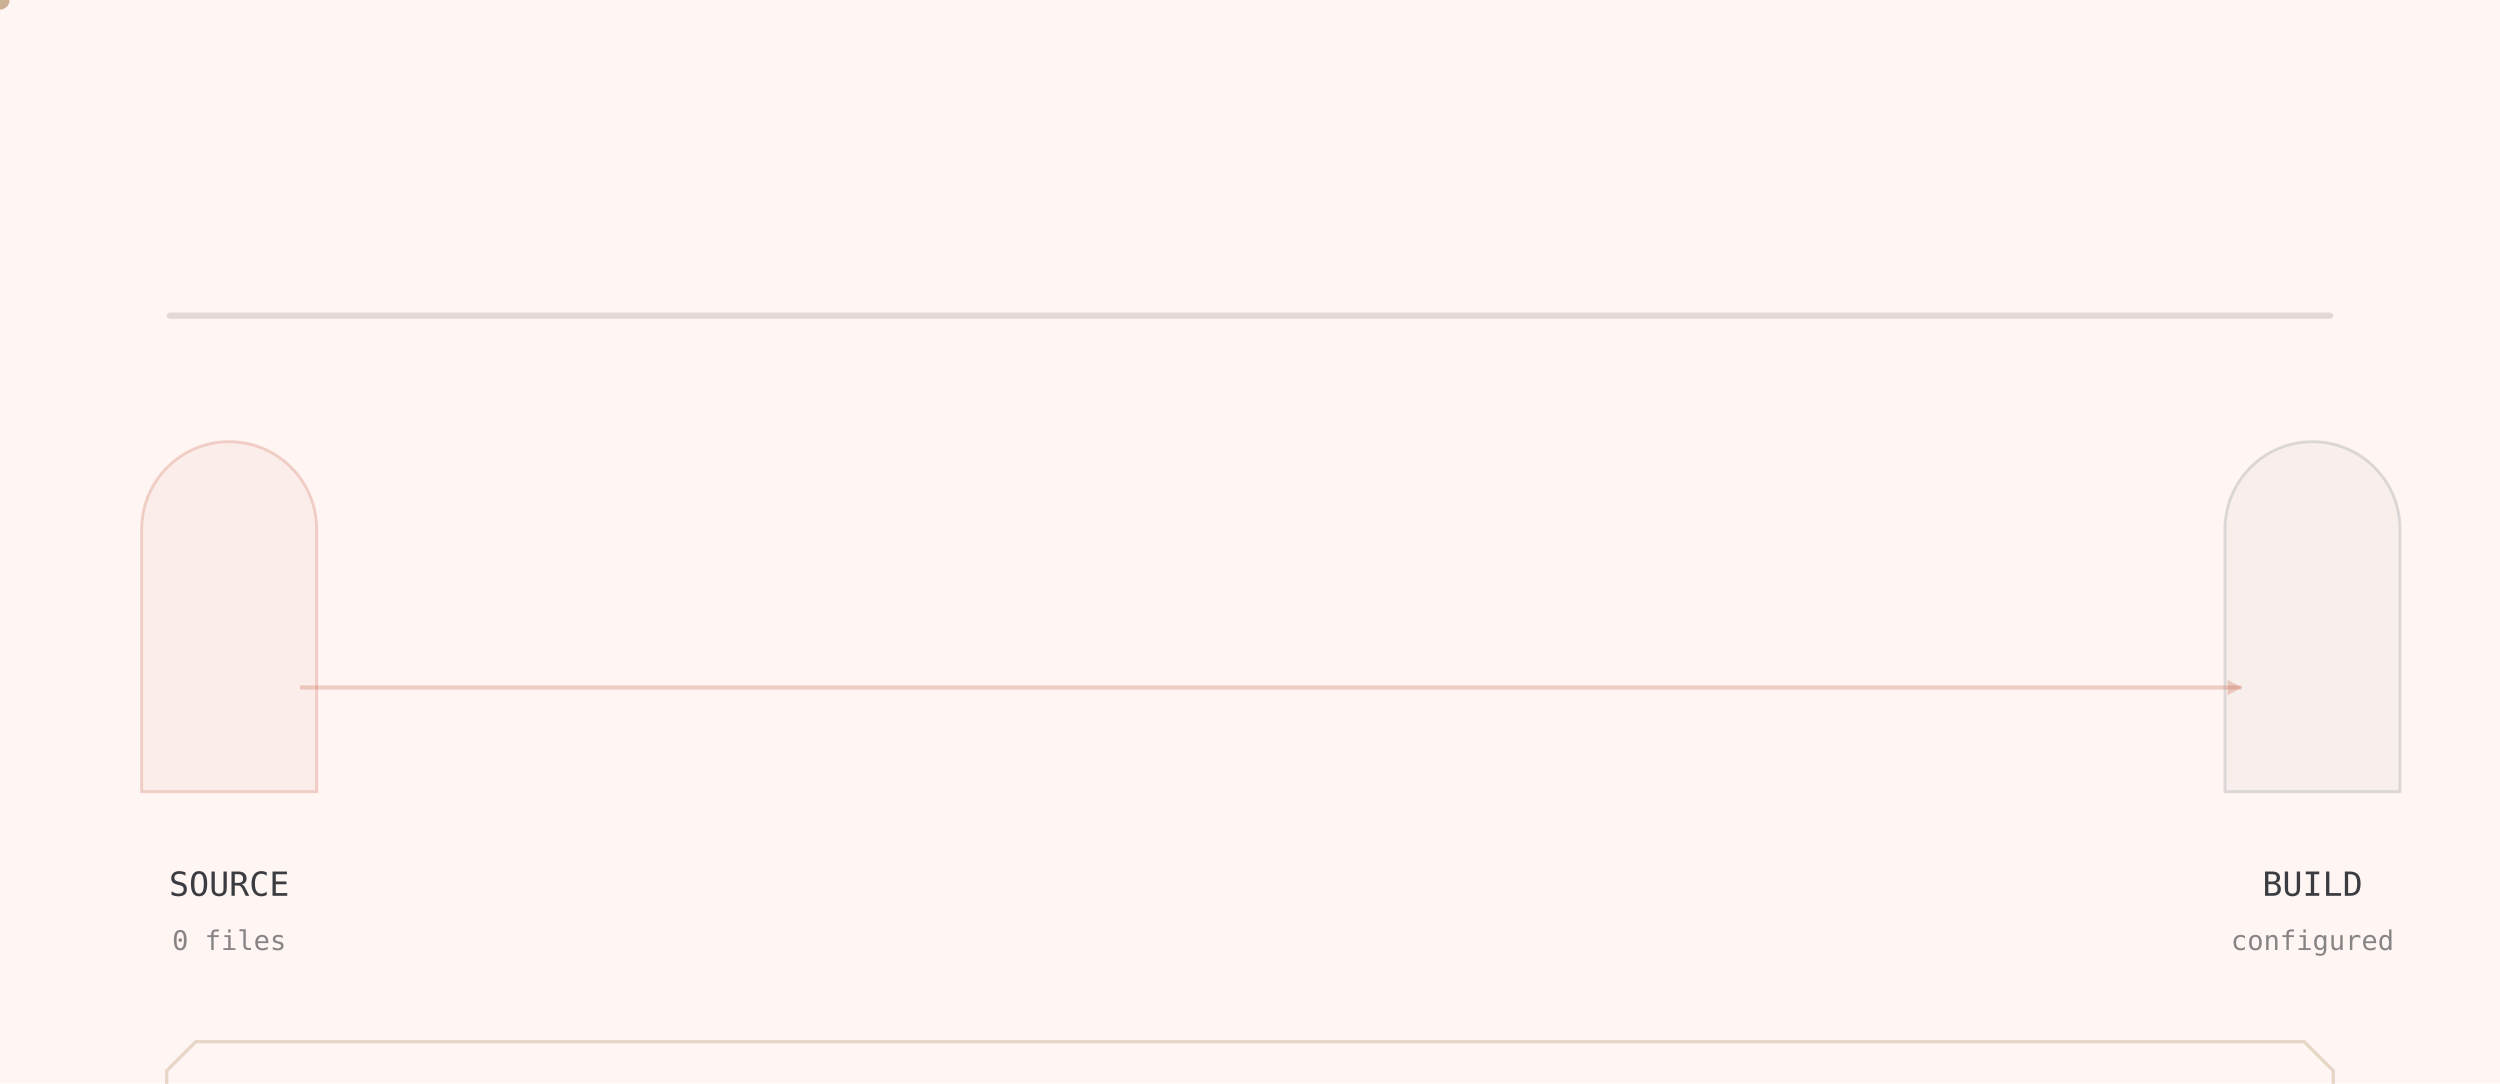
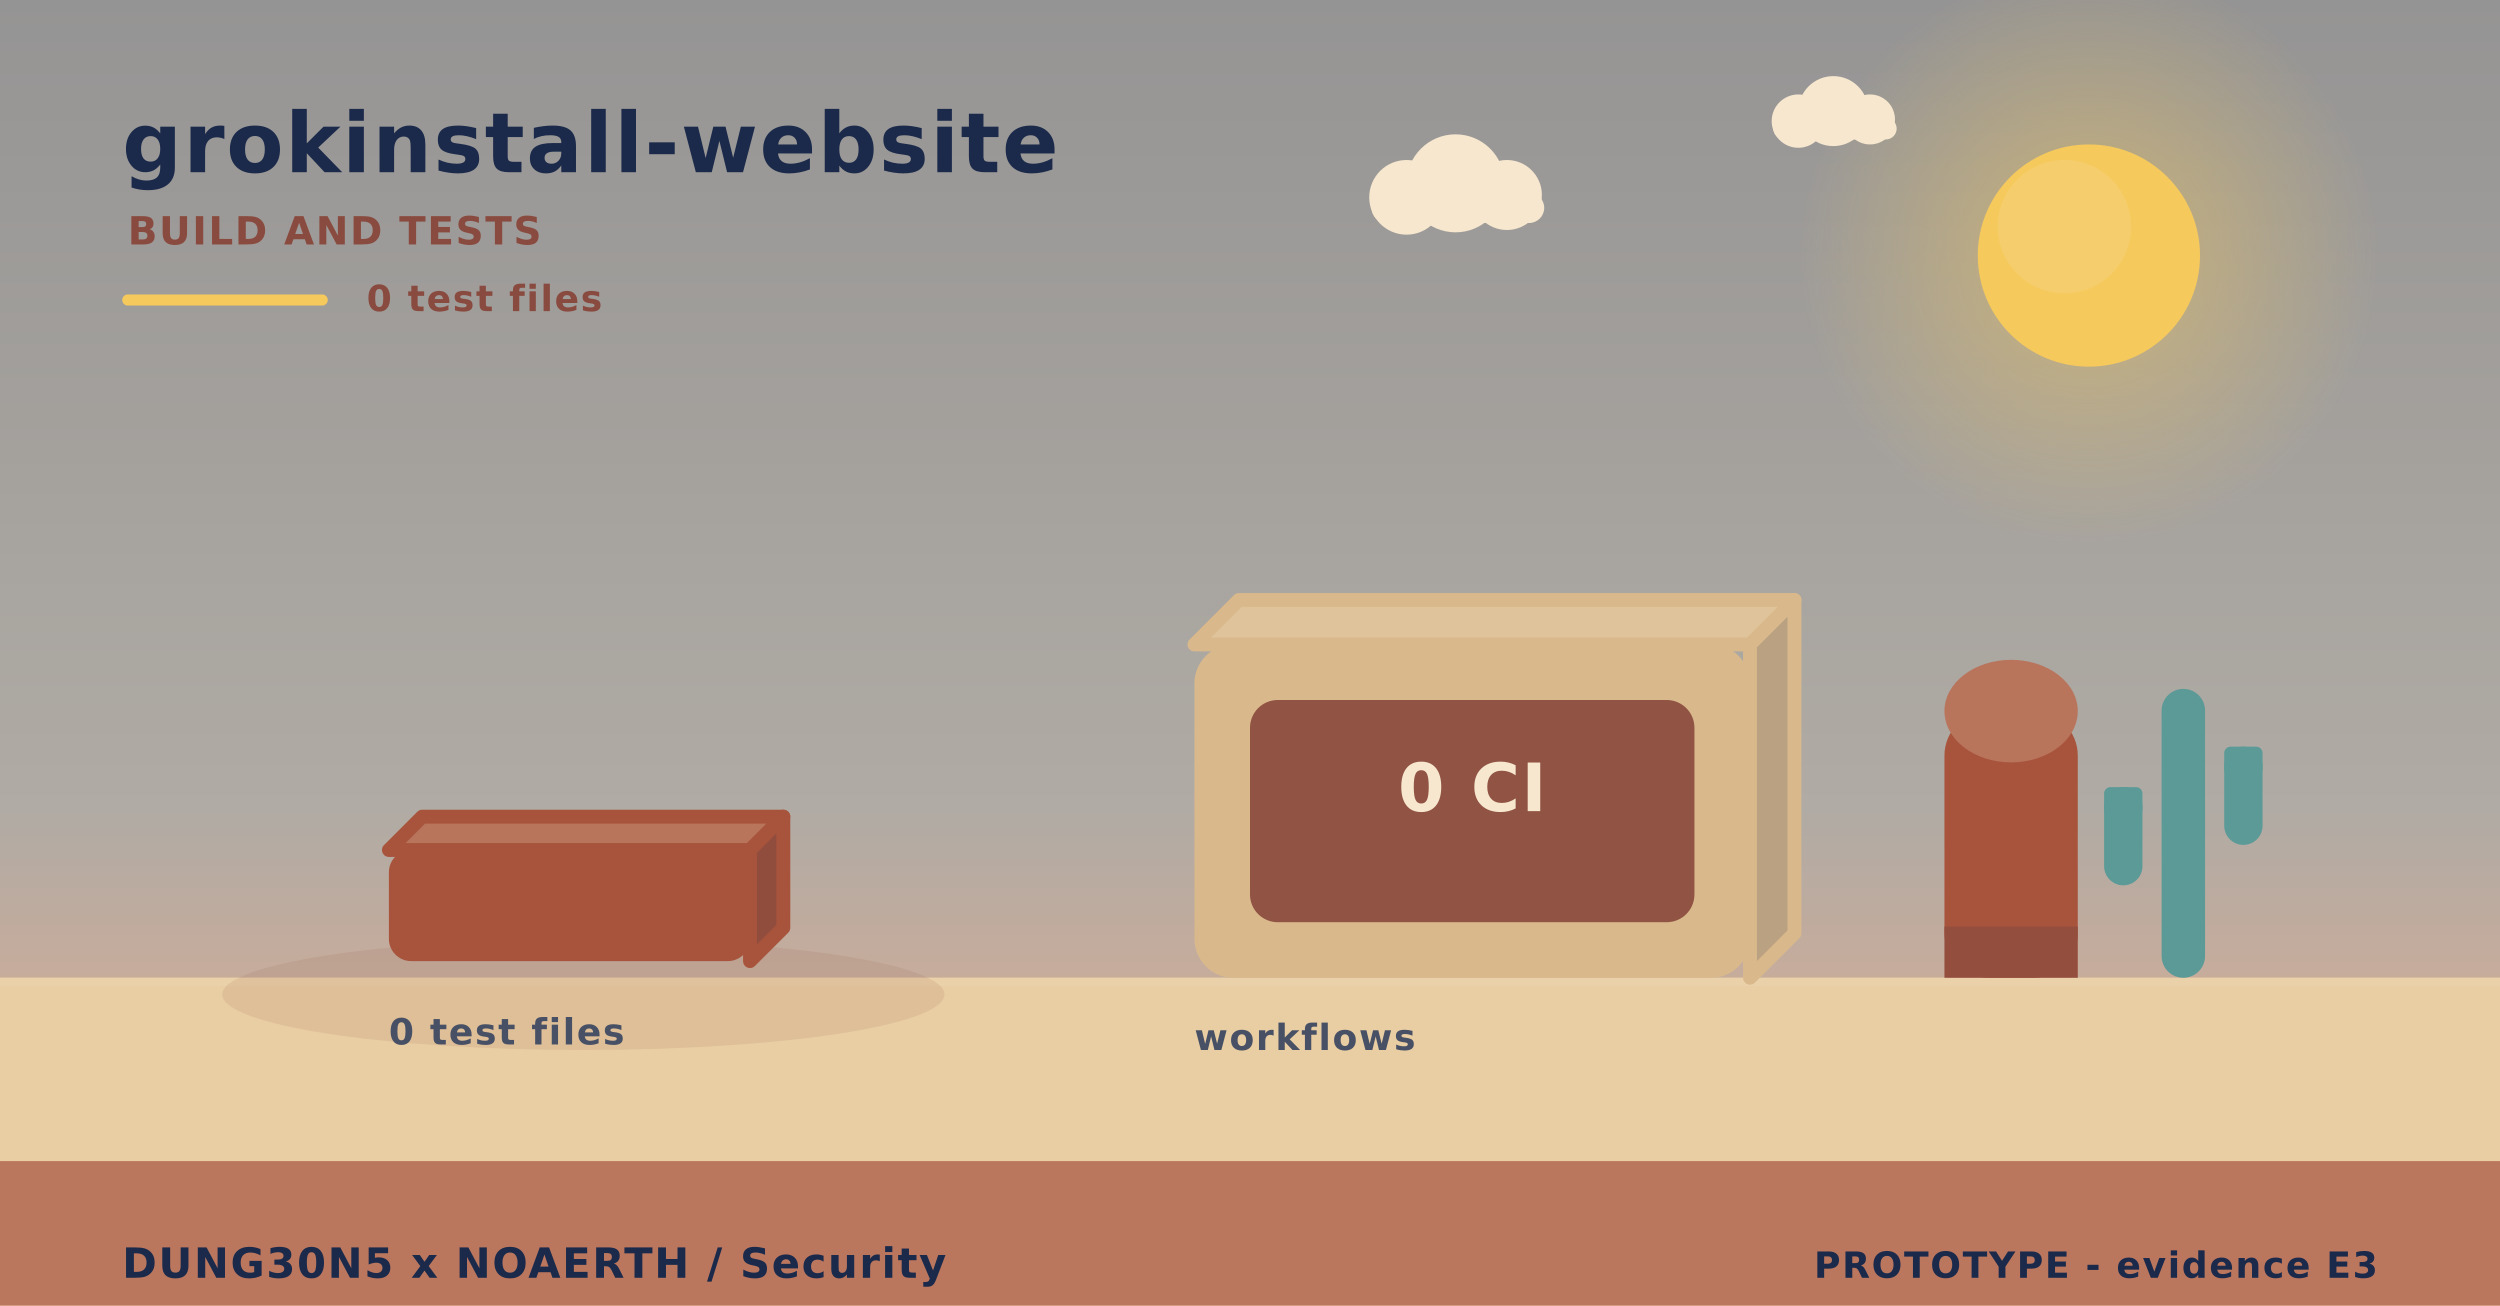
- <svg xmlns="http://www.w3.org/2000/svg" viewBox="0 0 1200 520" width="1200" height="520" role="img" aria-label="grokinstall-website build evidence">
-   <rect width="1200" height="520" fill="#fff5f2" />
-   <defs>
-     <linearGradient id="gb" x1="0" y1="0" x2="1" y2="1">
-       <stop offset="0%" stop-color="#c75f48" />
-       <stop offset="100%" stop-color="#78818a" />
-     </linearGradient>
-   </defs>
-   <rect x="80.00" y="150.00" width="1040.00" height="3.00" rx="2.00" fill="rgba(37,40,46,0.140)" opacity="1.00" />
-   <path d="M68.00,380.00 L68.00,254.00 A42.00,42.00 0 0 1 152.00,254.00 L152.00,380.00 Z" fill="rgba(199,95,72,0.100)" opacity="0.55" stroke="rgba(199,95,72,0.450)" stroke-width="1.4" />
-   <polygon points="-192.26,189.00 -136.83,221.00 -136.83,157.00 -192.26,125.00" fill="#736150" opacity="0.95" />
-   <polygon points="-247.68,221.00 -192.26,253.00 -192.26,189.00 -247.68,157.00" fill="#5e656c" opacity="0.95" />
-   <polygon points="-192.26,125.00 -136.83,157.00 -192.26,189.00 -247.68,157.00" fill="#c75f48" opacity="0.95" />
-   <text x="110" y="430" font-family="ui-monospace,Menlo,monospace" font-size="16" fill="rgba(37,40,46,0.900)" text-anchor="middle">SOURCE</text>
-   <text x="110" y="456" font-family="ui-monospace,Menlo,monospace" font-size="13" fill="rgba(37,40,46,0.550)" text-anchor="middle">0 files</text>
-   <path d="M1068.00,380.00 L1068.00,254.00 A42.00,42.00 0 0 1 1152.00,254.00 L1152.00,380.00 Z" fill="rgba(120,129,138,0.100)" opacity="0.55" stroke="rgba(120,129,138,0.450)" stroke-width="1.4" />
-   <polygon points="673.77,689.00 729.19,721.00 729.19,657.00 673.77,625.00" fill="#736150" opacity="0.95" />
-   <polygon points="618.34,721.00 673.77,753.00 673.77,689.00 618.34,657.00" fill="#5e656c" opacity="0.95" />
-   <polygon points="673.77,625.00 729.19,657.00 673.77,689.00 618.34,657.00" fill="#78818a" opacity="0.95" />
-   <text x="1110" y="430" font-family="ui-monospace,Menlo,monospace" font-size="16" fill="rgba(37,40,46,0.900)" text-anchor="middle">BUILD</text>
-   <text x="1110" y="456" font-family="ui-monospace,Menlo,monospace" font-size="13" fill="rgba(37,40,46,0.550)" text-anchor="middle">configured</text>
-   <line x1="144.00" y1="330.00" x2="1076.00" y2="330.00" stroke="rgba(199,95,72,0.500)" stroke-width="2.00" opacity="0.55" />
-   <polygon points="1076.00,330.00 1069.20,326.20 1069.20,333.80" fill="rgba(199,95,72,0.500)" opacity="0.55" />
-   <g opacity="0.9">
-     <circle cx="0.00" cy="0.00" r="4.60" fill="#c7a88a" opacity="1.00" />
-     <animateTransform attributeName="transform" type="translate" values="144.00,330.00 1076.00,330.00" dur="5.6s" begin="0.0s" repeatCount="indefinite" />
-     <animateTransform attributeName="transform" type="translate" values="1076.00,330.00 144.00,330.00" dur="5.6s" begin="2.8s" repeatCount="indefinite" />
+ <svg xmlns="http://www.w3.org/2000/svg" width="900" height="470" viewBox="0 0 900 470" role="img" aria-label="grokinstall-website - how it is verified">
+   <linearGradient id="skyb" x1="0" y1="0" x2="0" y2="1">
+     <stop offset="0" stop-color="#959494" />
+     <stop offset="0.62" stop-color="#b0aba4" />
+     <stop offset="1" stop-color="#f3ad8a" />
+   </linearGradient>
+   <rect width="900" height="470" fill="url(#skyb)" />
+   <radialGradient id="sunb">
+     <stop offset="0.35" stop-color="#f5c95c" stop-opacity="0.34" />
+     <stop offset="1" stop-color="#f5c95c" stop-opacity="0" />
+   </radialGradient>
+   <circle cx="752" cy="92" r="104" fill="url(#sunb)" />
+   <circle cx="752" cy="92" r="40" fill="#f5c95c" />
+   <circle cx="743.2" cy="81.6" r="24" fill="#f5d27e" opacity="0.5" />
+   <g>
+     <circle cx="524" cy="66" r="17.64" fill="#f6e7ce" />
+     <circle cx="506.36" cy="71.04" r="13.44" fill="#f6e7ce" />
+     <circle cx="542.48" cy="70.2" r="12.6" fill="#f6e7ce" />
+     <rect x="493.76" y="69.36" width="62.16" height="10.92" rx="5.46" fill="#f6e7ce" />
+     <animateTransform attributeName="transform" type="translate" values="0 0;24 0;0 0" dur="36s" begin="0s" repeatCount="indefinite" />
  </g>
-   <path d="M94.00,500.00 H1106.00 L1120.00,514.00 V546.00 L1106.00,560.00 H94.00 L80.00,546.00 V514.00 Z" fill="none" stroke="rgba(199,168,138,0.500)" stroke-width="1.60" opacity="0.80" />
-   <text x="600" y="536" font-family="ui-monospace,Menlo,monospace" font-size="16" fill="rgba(199,168,138,0.950)" text-anchor="middle">no test suite present in this repository — shown as measured, not implied</text>
+   <g>
+     <circle cx="660" cy="40" r="12.6" fill="#f6e7ce" />
+     <circle cx="647.4" cy="43.6" r="9.6" fill="#f6e7ce" />
+     <circle cx="673.2" cy="43" r="9" fill="#f6e7ce" />
+     <rect x="638.4" y="42.4" width="44.4" height="7.8" rx="3.9" fill="#f6e7ce" />
+     <animateTransform attributeName="transform" type="translate" values="0 0;-18 0;0 0" dur="46s" begin="3s" repeatCount="indefinite" />
+   </g>
+   <rect x="0" y="352" width="900" height="118" fill="#e9cda3" />
+   <rect x="0" y="352" width="900" height="3" fill="#ebd1a9" />
+   <text x="44" y="62" font-family="Verdana,DejaVu Sans,sans-serif" font-size="30" font-weight="700" letter-spacing="0.6" fill="#1b2a4a" text-anchor="start">grokinstall-website</text>
+   <text x="46" y="88" font-family="Verdana,DejaVu Sans,sans-serif" font-size="14" font-weight="700" letter-spacing="0.6" fill="#894b3f" text-anchor="start">BUILD AND TESTS</text>
+   <rect x="44" y="106" width="74" height="4" rx="2" fill="#f5c95c" />
+   <text x="132" y="112" font-family="Verdana,DejaVu Sans,sans-serif" font-size="13" font-weight="700" letter-spacing="0.6" fill="#894b3f" text-anchor="start">0 test files</text>
+   <ellipse cx="210" cy="358" rx="130" ry="20" fill="rgba(138,90,68,0.11)" />
+   <g>
+     <path d="M140,306 L270,306 L282,294 L152,294 Z" fill="#b9745c" stroke="#a8543c" stroke-width="5" stroke-linejoin="round" />
+     <path d="M270,306 L282,294 L282,334 L270,346 Z" fill="#904d3e" stroke="#a8543c" stroke-width="5" stroke-linejoin="round" />
+     <rect x="140" y="306" width="130" height="40" rx="8" fill="#a8543c" />
+     <animateTransform attributeName="transform" type="translate" values="0 10;0 0" dur="0.8s" begin="0.5s" fill="freeze" />
+   </g>
+   <text x="140" y="376" font-family="Verdana,DejaVu Sans,sans-serif" font-size="13" font-weight="700" letter-spacing="0.6" fill="#475064" text-anchor="start">0 test files</text>
+   <path d="M430,232 L630,232 L646,216 L446,216 Z" fill="#dfc39b" stroke="#d9b98c" stroke-width="5" stroke-linejoin="round" />
+   <path d="M630,232 L646,216 L646,336 L630,352 Z" fill="#b9a181" stroke="#d9b98c" stroke-width="5" stroke-linejoin="round" />
+   <rect x="430" y="232" width="200" height="120" rx="14" fill="#d9b98c" />
+   <rect x="450" y="252" width="160" height="80" rx="10" fill="#8c4c3f" opacity="0.94" />
+   <text x="530" y="292" font-family="Verdana,DejaVu Sans,sans-serif" font-size="24" font-weight="700" letter-spacing="0.6" fill="#f6e7ce" text-anchor="middle">0 CI</text>
+   <text x="430" y="378" font-family="Verdana,DejaVu Sans,sans-serif" font-size="13" font-weight="700" letter-spacing="0.6" fill="#475064" text-anchor="start">workflows</text>
+   <rect x="700" y="256" width="48" height="96" rx="16" fill="#a8543c" />
+   <ellipse cx="724" cy="256" rx="24" ry="18.46" fill="#b9745c" />
+   <rect x="700" y="333.54" width="48" height="18.46" fill="#944e3e" />
+   <rect x="778.18" y="248" width="15.64" height="104" rx="7.82" fill="#5b9a97" />
+   <rect x="757.48" y="283.36" width="13.8" height="35.36" rx="6.9" fill="#5b9a97" />
+   <rect x="757.48" y="283.36" width="13.8" height="10.4" rx="2.3" fill="#5b9a97" />
+   <rect x="800.72" y="268.8" width="13.8" height="35.36" rx="6.9" fill="#5b9a97" />
+   <rect x="800.72" y="268.8" width="13.8" height="10.4" rx="2.3" fill="#5b9a97" />
+   <rect x="0" y="418" width="900" height="52" rx="0" fill="#b87159" opacity="0.94" />
+   <text x="44" y="460" font-family="Verdana,DejaVu Sans,sans-serif" font-size="15" font-weight="700" letter-spacing="0.6" fill="#1b2a4a" text-anchor="start">DUNG30N5 x NOAERTH  /  Security</text>
+   <text x="856" y="460" font-family="Verdana,DejaVu Sans,sans-serif" font-size="13" font-weight="700" letter-spacing="0.6" fill="#1b2a4a" text-anchor="end">PROTOTYPE  -  evidence E3</text>
</svg>
